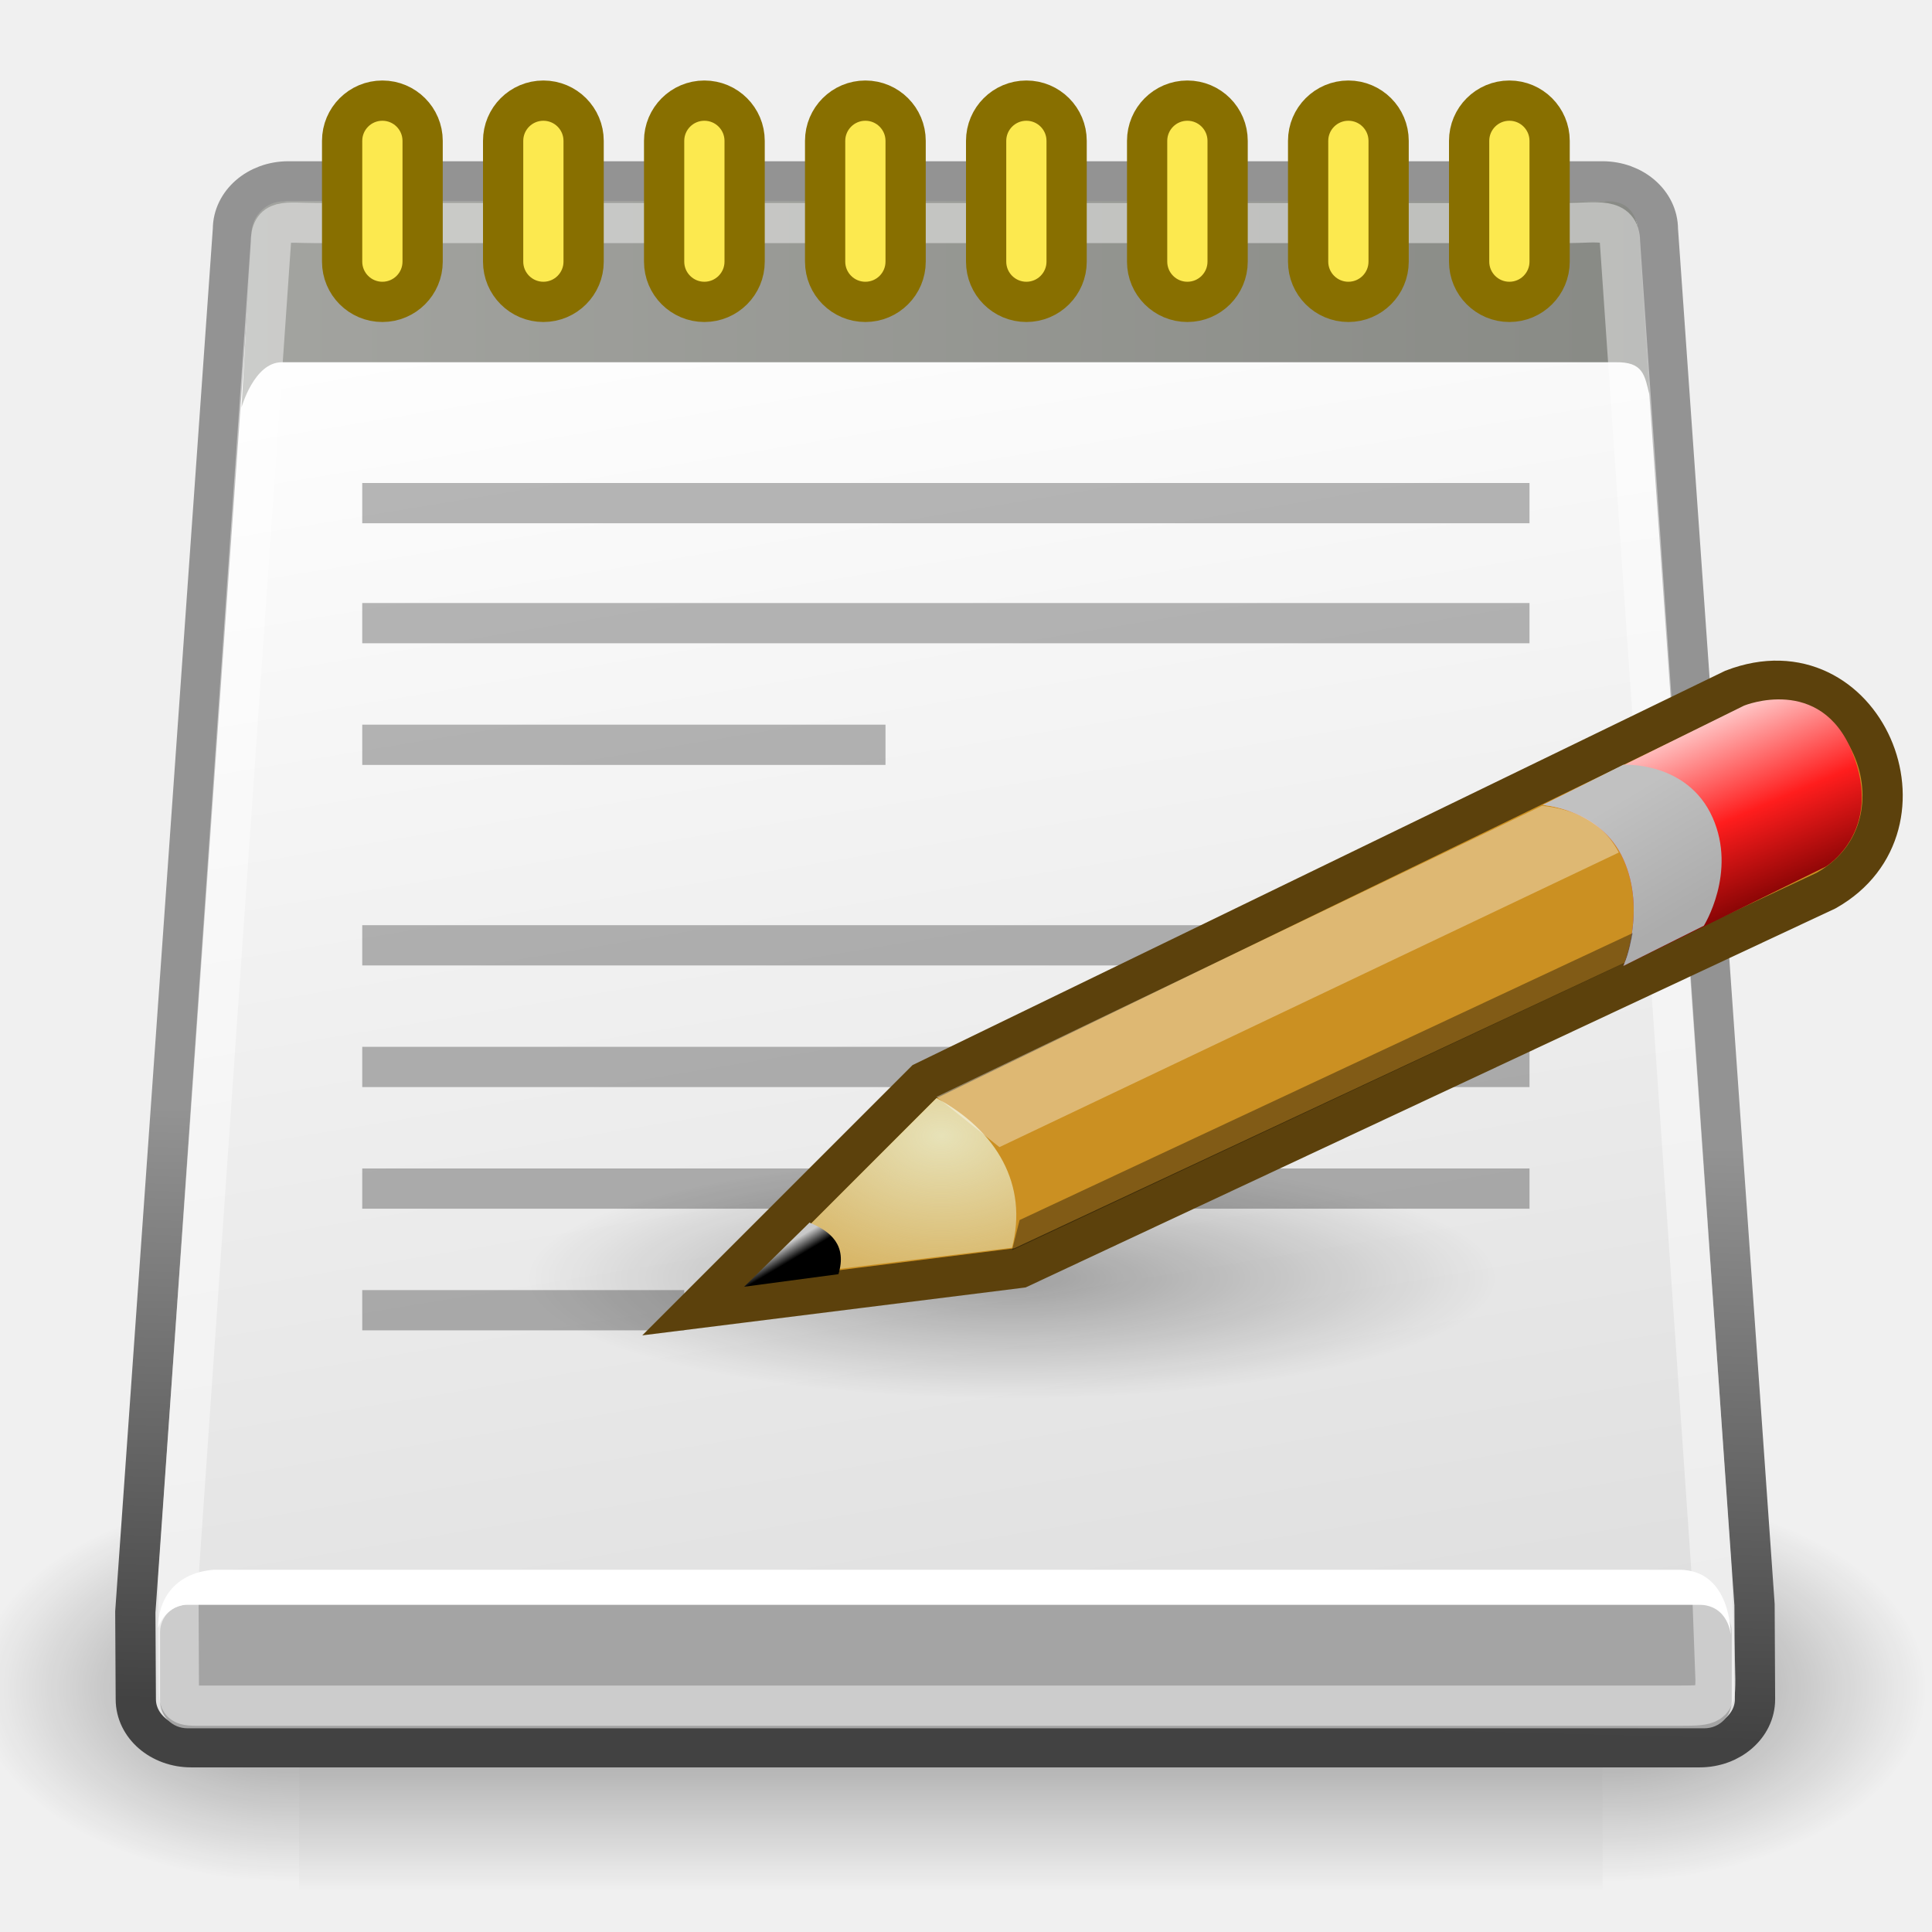
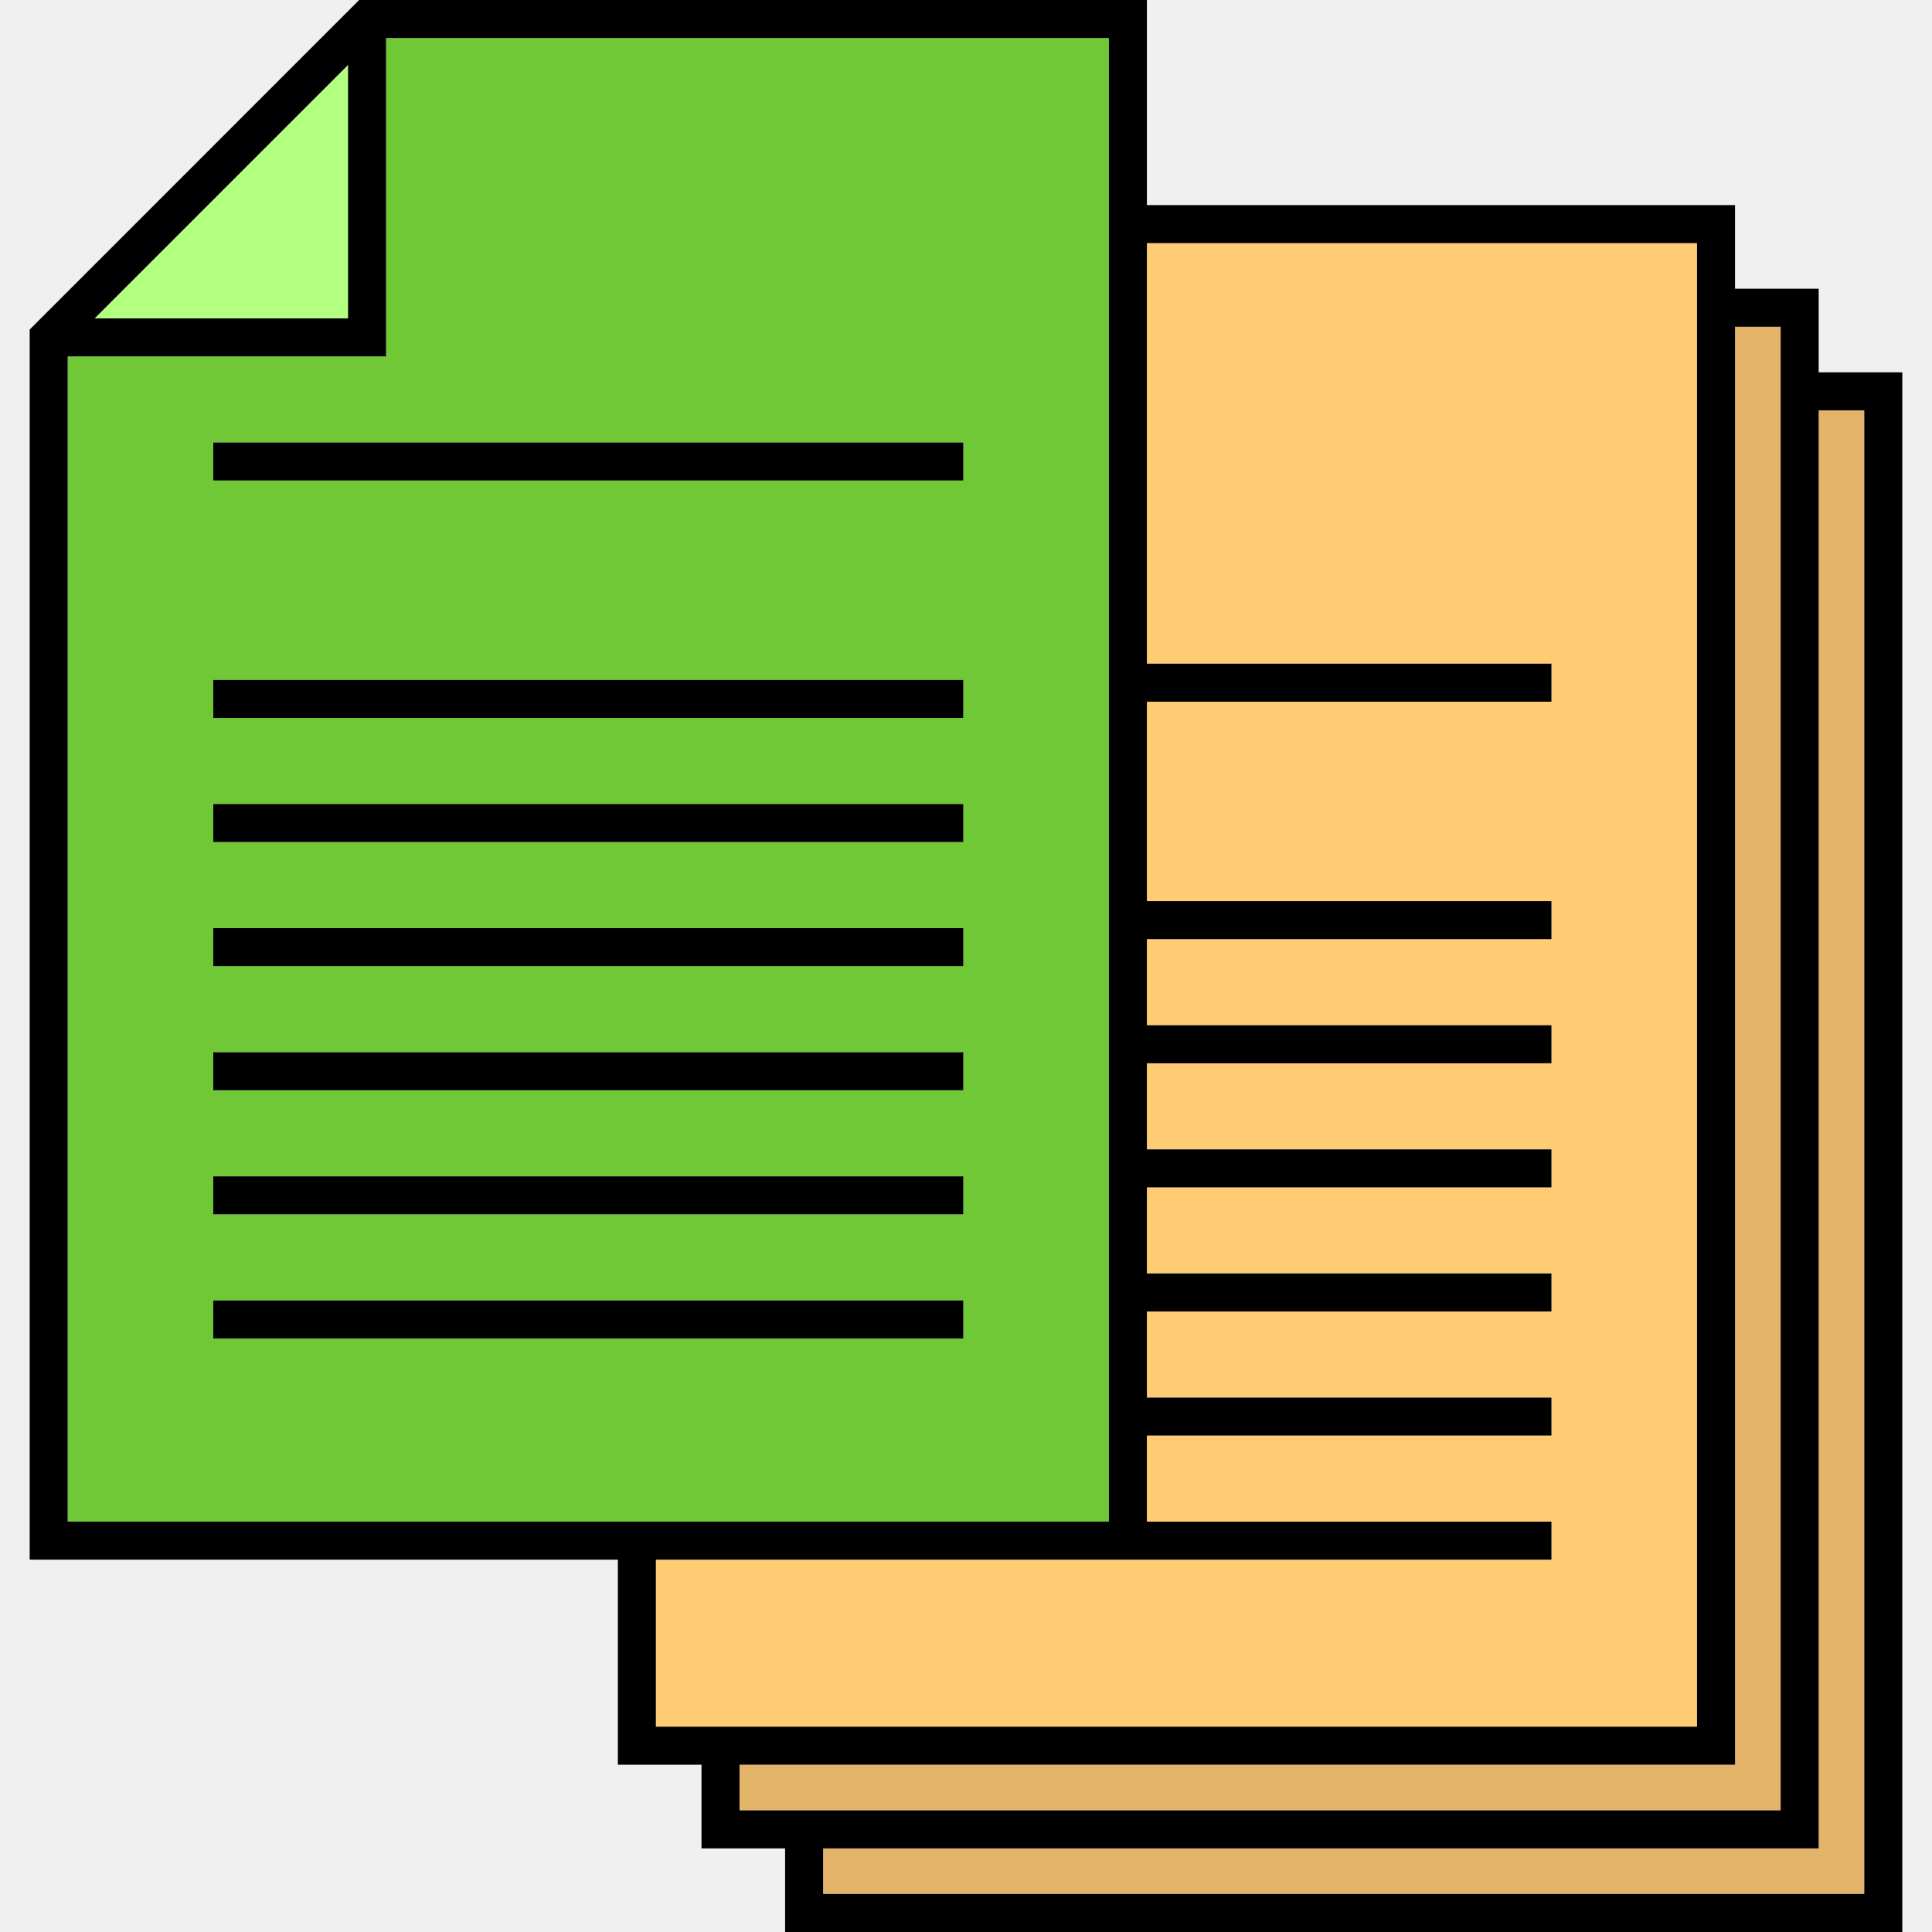
- <svg xmlns="http://www.w3.org/2000/svg" xmlns:xlink="http://www.w3.org/1999/xlink" width="48px" height="48px" id="svg11300">
-   <defs id="defs3">
-     <radialGradient xlink:href="#linearGradient5060" id="radialGradient6719" gradientUnits="userSpaceOnUse" gradientTransform="matrix(-2.774389,0,0,1.969706,112.7623,-872.8854)" cx="605.714" cy="486.648" fx="605.714" fy="486.648" r="117.143" />
-     <linearGradient id="linearGradient5060">
-       <stop style="stop-color:black;stop-opacity:1;" offset="0" id="stop5062" />
-       <stop style="stop-color:black;stop-opacity:0;" offset="1" id="stop5064" />
-     </linearGradient>
-     <radialGradient xlink:href="#linearGradient5060" id="radialGradient6717" gradientUnits="userSpaceOnUse" gradientTransform="matrix(2.774389,0,0,1.969706,-1891.633,-872.8854)" cx="605.714" cy="486.648" fx="605.714" fy="486.648" r="117.143" />
-     <linearGradient id="linearGradient5048">
-       <stop style="stop-color:black;stop-opacity:0;" offset="0" id="stop5050" />
-       <stop id="stop5056" offset="0.5" style="stop-color:black;stop-opacity:1;" />
-       <stop style="stop-color:black;stop-opacity:0;" offset="1" id="stop5052" />
-     </linearGradient>
-     <linearGradient xlink:href="#linearGradient5048" id="linearGradient6715" gradientUnits="userSpaceOnUse" gradientTransform="matrix(2.774389,0,0,1.969706,-1892.179,-872.8854)" x1="302.857" y1="366.648" x2="302.857" y2="609.505" />
-     <linearGradient id="linearGradient2994">
-       <stop style="stop-color:#000000;stop-opacity:1;" offset="0" id="stop2996" />
-       <stop style="stop-color:#c9c9c9;stop-opacity:1;" offset="1" id="stop2998" />
-     </linearGradient>
-     <linearGradient id="linearGradient2984">
-       <stop style="stop-color:#e7e2b8;stop-opacity:1;" offset="0" id="stop2986" />
-       <stop style="stop-color:#e7e2b8;stop-opacity:0;" offset="1" id="stop2988" />
-     </linearGradient>
-     <linearGradient id="linearGradient2974">
-       <stop style="stop-color:#c1c1c1;stop-opacity:1;" offset="0" id="stop2976" />
-       <stop style="stop-color:#acacac;stop-opacity:1;" offset="1" id="stop2978" />
-     </linearGradient>
-     <linearGradient id="linearGradient2966">
-       <stop style="stop-color:#ffd1d1;stop-opacity:1;" offset="0" id="stop2968" />
-       <stop id="stop3006" offset="0.5" style="stop-color:#ff1d1d;stop-opacity:1;" />
-       <stop style="stop-color:#6f0000;stop-opacity:1;" offset="1" id="stop2970" />
-     </linearGradient>
-     <linearGradient id="linearGradient2919">
-       <stop style="stop-color:#a3a4a0;stop-opacity:1;" offset="0" id="stop2921" />
-       <stop style="stop-color:#888a85;stop-opacity:1;" offset="1" id="stop2923" />
-     </linearGradient>
-     <linearGradient id="linearGradient2873">
-       <stop style="stop-color:#939393;stop-opacity:1;" offset="0" id="stop2875" />
-       <stop style="stop-color:#424242;stop-opacity:1;" offset="1" id="stop2877" />
-     </linearGradient>
-     <linearGradient id="linearGradient2865">
-       <stop style="stop-color:#000000;stop-opacity:1;" offset="0" id="stop2867" />
-       <stop style="stop-color:#000000;stop-opacity:0;" offset="1" id="stop2869" />
-     </linearGradient>
-     <linearGradient id="linearGradient2855">
-       <stop style="stop-color:#dfdfdf;stop-opacity:1;" offset="0" id="stop2857" />
-       <stop style="stop-color:#ffffff;stop-opacity:1;" offset="1" id="stop2859" />
-     </linearGradient>
-     <linearGradient xlink:href="#linearGradient2855" id="linearGradient2861" x1="21.043" y1="42.833" x2="14.284" y2="6.833" gradientUnits="userSpaceOnUse" gradientTransform="matrix(1.137871,0,0,1,-2.660884,0)" />
-     <radialGradient xlink:href="#linearGradient2865" id="radialGradient2871" cx="23.562" cy="40.438" fx="23.562" fy="40.438" r="19.562" gradientTransform="matrix(1,0,0,0.348243,0,26.35543)" gradientUnits="userSpaceOnUse" />
-     <linearGradient xlink:href="#linearGradient2873" id="linearGradient2879" x1="26.612" y1="28.083" x2="26.228" y2="42.833" gradientUnits="userSpaceOnUse" />
-     <linearGradient xlink:href="#linearGradient2919" id="linearGradient2925" x1="6" y1="7.562" x2="40.984" y2="7.562" gradientUnits="userSpaceOnUse" />
-     <linearGradient xlink:href="#linearGradient2966" id="linearGradient2972" x1="48.906" y1="17.376" x2="50.988" y2="22.251" gradientUnits="userSpaceOnUse" gradientTransform="translate(-5.669292,0)" />
-     <linearGradient xlink:href="#linearGradient2974" id="linearGradient2980" x1="46" y1="19.812" x2="47.688" y2="22.625" gradientUnits="userSpaceOnUse" gradientTransform="translate(-5.669292,0)" />
-     <radialGradient xlink:href="#linearGradient2984" id="radialGradient2990" cx="29.053" cy="27.641" fx="29.053" fy="27.641" r="3.241" gradientTransform="matrix(2.923565,-3.911409e-24,2.471769e-23,2.029717,-61.55532,-27.88417)" gradientUnits="userSpaceOnUse" />
-     <linearGradient xlink:href="#linearGradient2994" id="linearGradient3000" x1="25.719" y1="31.047" x2="25.515" y2="30.703" gradientUnits="userSpaceOnUse" gradientTransform="translate(-5.825542,0.125)" />
-     <radialGradient xlink:href="#linearGradient2865" id="radialGradient3010" gradientUnits="userSpaceOnUse" gradientTransform="matrix(1,0,0,0.348243,1.439818e-16,26.35543)" cx="23.562" cy="40.438" fx="23.562" fy="40.438" r="19.562" />
-   </defs>
-   <g id="layer1">
-     <g transform="matrix(2.417561e-2,0,0,2.086758e-2,45.12765,40.1536)" id="g6707">
-       <rect style="opacity:0.402;color:black;fill:url(#linearGradient6715);fill-opacity:1;fill-rule:nonzero;stroke:none;stroke-width:1;stroke-linecap:round;stroke-linejoin:miter;marker:none;marker-start:none;marker-mid:none;marker-end:none;stroke-miterlimit:4;stroke-dasharray:none;stroke-dashoffset:0;stroke-opacity:1;visibility:visible;display:inline;overflow:visible" id="rect6709" width="1339.633" height="478.357" x="-1559.252" y="-150.697" />
-       <path style="opacity:0.402;color:black;fill:url(#radialGradient6717);fill-opacity:1;fill-rule:nonzero;stroke:none;stroke-width:1;stroke-linecap:round;stroke-linejoin:miter;marker:none;marker-start:none;marker-mid:none;marker-end:none;stroke-miterlimit:4;stroke-dasharray:none;stroke-dashoffset:0;stroke-opacity:1;visibility:visible;display:inline;overflow:visible" d="M -219.619,-150.68 C -219.619,-150.68 -219.619,327.65 -219.619,327.65 C -76.745,328.551 125.781,220.481 125.781,88.454 C 125.781,-43.572 -33.655,-150.68 -219.619,-150.68 z " id="path6711" />
-       <path id="path6713" d="M -1559.252,-150.68 C -1559.252,-150.68 -1559.252,327.65 -1559.252,327.65 C -1702.127,328.551 -1904.652,220.481 -1904.652,88.454 C -1904.652,-43.572 -1745.216,-150.68 -1559.252,-150.68 z " style="opacity:0.402;color:black;fill:url(#radialGradient6719);fill-opacity:1;fill-rule:nonzero;stroke:none;stroke-width:1;stroke-linecap:round;stroke-linejoin:miter;marker:none;marker-start:none;marker-mid:none;marker-end:none;stroke-miterlimit:4;stroke-dasharray:none;stroke-dashoffset:0;stroke-opacity:1;visibility:visible;display:inline;overflow:visible" />
+ <svg xmlns="http://www.w3.org/2000/svg" version="1.1" id="Capa_1" x="0px" y="0px" viewBox="0 0 457.37 457.37" style="enable-background:new 0 0 457.37 457.37;" xml:space="preserve">
+   <defs id="defs73" />
+   <g id="g38">
+     <g id="XMLID_39_" style="display:inline">
+       <g id="g35">
+         <polygon style="display:inline;fill:#e2b369" points="430.54,97.15 441.34,97.15 441.34,448.37 194.86,448.37 194.86,437.57 430.54,437.57 " id="polygon9" />
+         <polygon style="display:inline;fill:#e2b369" points="410.74,77.35 421.54,77.35 421.54,428.57 175.07,428.57 175.07,417.77 410.74,417.77 " id="polygon11" />
+         <polygon style="display:inline;fill:#ffcc73" points="271.51,310.47 367.28,310.47 367.28,301.47 271.51,301.47 271.51,281.09 367.28,281.09 367.28,272.09 271.51,272.09 271.51,251.71 367.28,251.71 367.28,242.71 271.51,242.71 271.51,222.33 367.28,222.33 367.28,213.33 271.51,213.33 271.51,166.12 367.28,166.12 367.28,157.12 271.51,157.12 271.51,57.55 401.74,57.55 401.74,408.77 155.27,408.77 155.27,369.23 367.28,369.23 367.28,360.23 271.51,360.23 271.51,339.85 367.28,339.85 367.28,330.85 271.51,330.85 " id="polygon13" />
+         <polygon style="display:inline;fill:#b3ff80" points="82.4,15.37 82.4,75.37 22.4,75.37 " id="polygon15" />
+         <path style="display:inline;fill:#71c837" d="M 262.51,9 V 360.23 H 16.03 V 84.37 H 91.4 V 9 Z m -34.46,307.86 v -9 H 50.49 v 9 z m 0,-29.38 v -9 H 50.49 v 9 z m 0,-29.38 v -9 H 50.49 v 9 z m 0,-29.38 v -9 H 50.49 v 9 z m 0,-29.38 v -9 H 50.49 v 9 z m 0,-29.38 v -9 H 50.49 v 9 z m 0,-56.21 v -9 H 50.49 v 9 z" id="path17" />
+         <path d="M 450.34,88.15 V 457.37 H 185.86 v -19.8 h -19.79 v -19.8 h -19.8 V 369.23 H 7.03 V 78.01 L 85.03,0 h 186.48 v 48.55 h 139.23 v 19.8 h 19.8 v 19.8 z m -9,360.22 V 97.15 h -10.8 V 437.57 H 194.86 v 10.8 z m -19.8,-19.8 V 77.35 h -10.8 V 417.77 H 175.07 v 10.8 z m -19.8,-19.8 V 57.55 H 271.51 v 99.57 h 95.77 v 9 h -95.77 v 47.21 h 95.77 v 9 h -95.77 v 20.38 h 95.77 v 9 h -95.77 v 20.38 h 95.77 v 9 h -95.77 v 20.38 h 95.77 v 9 h -95.77 v 20.38 h 95.77 v 9 h -95.77 v 20.38 h 95.77 v 9 H 155.27 v 39.54 z M 262.51,360.23 V 9 H 91.4 V 84.37 H 16.03 V 360.23 Z M 82.4,75.37 v -60 l -60,60 z" id="path19" style="display:inline" />
+         <rect x="50.49" y="307.86" width="177.56" height="9" id="rect21" style="display:inline" />
+         <rect x="50.49" y="278.48" width="177.56" height="9" id="rect23" style="display:inline" />
+         <rect x="50.49" y="249.1" width="177.56" height="9" id="rect25" />
+         <rect x="50.49" y="219.72" width="177.56" height="9" id="rect27" />
+         <rect x="50.49" y="190.34" width="177.56" height="9" id="rect29" style="display:inline" />
+         <rect x="50.49" y="160.96" width="177.56" height="9" id="rect31" style="display:inline" />
+         <rect x="50.49" y="104.75" width="177.56" height="9" id="rect33" style="display:inline" />
+       </g>
    </g>
-     <path style="color:#000000;fill:url(#linearGradient2861);fill-opacity:1;fill-rule:evenodd;stroke:url(#linearGradient2879);stroke-width:1;stroke-linecap:butt;stroke-linejoin:miter;marker:none;marker-start:none;marker-mid:none;marker-end:none;stroke-miterlimit:4;stroke-dashoffset:0;stroke-opacity:1;visibility:visible;display:inline;overflow:visible" d="M 7.164,4.506 L 39.813,4.506 C 40.576,4.506 41.19,5.039 41.19,5.7 C 41.19,5.7 43.591,39.869 43.591,39.869 C 43.591,39.869 43.603,42.217 43.603,42.217 C 43.603,42.878 42.989,43.41 42.227,43.41 L 4.75,43.41 C 3.988,43.41 3.374,42.878 3.374,42.217 L 3.362,40.05 L 5.787,5.7 C 5.787,5.039 6.401,4.506 7.164,4.506 z " id="rect1975" />
-     <path transform="matrix(0.616613,0,0,0.440367,10.61425,13.94266)" d="M 43.125 40.438 A 19.562 6.812 0 1 1  4,40.438 A 19.562 6.812 0 1 1  43.125 40.438 z" id="path3008" style="opacity:0.316;color:#000000;fill:url(#radialGradient3010);fill-opacity:1;fill-rule:evenodd;stroke:none;stroke-width:1;stroke-linecap:butt;stroke-linejoin:miter;marker:none;marker-start:none;marker-mid:none;marker-end:none;stroke-miterlimit:4;stroke-dasharray:none;stroke-dashoffset:0;stroke-opacity:1;visibility:visible;display:inline;overflow:visible" />
-     <rect style="opacity:1;color:#000000;fill:#a4a4a4;fill-opacity:1;fill-rule:evenodd;stroke:none;stroke-width:1;stroke-linecap:butt;stroke-linejoin:miter;marker:none;marker-start:none;marker-mid:none;marker-end:none;stroke-miterlimit:4;stroke-dasharray:none;stroke-dashoffset:0;stroke-opacity:1;visibility:visible;display:inline;overflow:visible" id="rect2851" width="39.048" height="3.071" x="3.977" y="39.868" rx="0.679" ry="0.679" />
-     <path style="opacity:1;color:#000000;fill:#ffffff;fill-opacity:1;fill-rule:evenodd;stroke:none;stroke-width:1;stroke-linecap:butt;stroke-linejoin:miter;marker:none;marker-start:none;marker-mid:none;marker-end:none;stroke-miterlimit:4;stroke-dasharray:none;stroke-dashoffset:0;stroke-opacity:1;visibility:visible;display:inline;overflow:visible" d="M 3.927,40.443 C 3.927,40.443 4.078,39.912 4.631,39.868 L 42.195,39.868 C 42.95,39.868 43,40.62 43,40.62 C 43,40.62 43.024,39 41.716,39 L 5.304,39 C 4.298,39.088 3.927,39.78 3.927,40.443 z " id="path2853" />
-     <path style="opacity:1;color:#000000;fill:url(#linearGradient2925);fill-opacity:1.0;fill-rule:evenodd;stroke:none;stroke-width:1;stroke-linecap:butt;stroke-linejoin:miter;marker:none;marker-start:none;marker-mid:none;marker-end:none;stroke-miterlimit:4;stroke-dasharray:none;stroke-dashoffset:0;stroke-opacity:1;visibility:visible;display:inline;overflow:visible" d="M 6.25,5.734 L 6,10.125 C 6,10.125 6.312,9 7,9 L 40.125,9 C 40.828,8.984 40.859,9.312 40.984,9.828 C 40.984,9.828 40.734,5.953 40.734,5.953 C 40.703,5.406 40.516,5 39.953,5 L 7.062,5 C 6.609,5 6.297,5.344 6.25,5.734 z " id="path2915" />
-     <path id="path2917" d="M 7.813,5.54 L 38.945,5.54 C 39.667,5.54 40.248,5.388 40.248,6.015 C 40.248,6.015 42.522,39.023 42.522,39.023 C 42.522,39.023 42.622,41.732 42.622,41.732 C 42.622,42.358 42.483,42.376 41.761,42.376 L 4.862,42.376 C 4.449,42.376 4.443,42.27 4.443,41.865 L 4.432,39.194 L 6.728,6.046 C 6.728,5.42 7.091,5.54 7.813,5.54 z " style="color:#000000;fill:none;fill-opacity:1;fill-rule:evenodd;stroke:#ffffff;stroke-width:1;stroke-linecap:butt;stroke-linejoin:miter;marker:none;marker-start:none;marker-mid:none;marker-end:none;stroke-miterlimit:4;stroke-dashoffset:0;stroke-opacity:1;visibility:visible;display:inline;overflow:visible;opacity:0.439" />
-     <g id="g2950">
-       <rect ry="1" rx="1" y="2.5" x="8.5" height="5" width="2" id="rect2899" style="opacity:1;color:#000000;fill:#fce94f;fill-opacity:1;fill-rule:evenodd;stroke:#886f00;stroke-width:1;stroke-linecap:butt;stroke-linejoin:miter;marker:none;marker-start:none;marker-mid:none;marker-end:none;stroke-miterlimit:4;stroke-dasharray:none;stroke-dashoffset:0;stroke-opacity:1;visibility:visible;display:inline;overflow:visible" />
-       <rect style="opacity:1;color:#000000;fill:#fce94f;fill-opacity:1;fill-rule:evenodd;stroke:#886f00;stroke-width:1;stroke-linecap:butt;stroke-linejoin:miter;marker:none;marker-start:none;marker-mid:none;marker-end:none;stroke-miterlimit:4;stroke-dasharray:none;stroke-dashoffset:0;stroke-opacity:1;visibility:visible;display:inline;overflow:visible" id="rect2901" width="2" height="5" x="12.5" y="2.5" rx="1" ry="1" />
-       <rect ry="1" rx="1" y="2.5" x="16.5" height="5" width="2" id="rect2903" style="opacity:1;color:#000000;fill:#fce94f;fill-opacity:1;fill-rule:evenodd;stroke:#886f00;stroke-width:1;stroke-linecap:butt;stroke-linejoin:miter;marker:none;marker-start:none;marker-mid:none;marker-end:none;stroke-miterlimit:4;stroke-dasharray:none;stroke-dashoffset:0;stroke-opacity:1;visibility:visible;display:inline;overflow:visible" />
-       <rect style="opacity:1;color:#000000;fill:#fce94f;fill-opacity:1;fill-rule:evenodd;stroke:#886f00;stroke-width:1;stroke-linecap:butt;stroke-linejoin:miter;marker:none;marker-start:none;marker-mid:none;marker-end:none;stroke-miterlimit:4;stroke-dasharray:none;stroke-dashoffset:0;stroke-opacity:1;visibility:visible;display:inline;overflow:visible" id="rect2905" width="2" height="5" x="20.5" y="2.5" rx="1" ry="1" />
-       <rect ry="1" rx="1" y="2.5" x="24.5" height="5" width="2" id="rect2907" style="opacity:1;color:#000000;fill:#fce94f;fill-opacity:1;fill-rule:evenodd;stroke:#886f00;stroke-width:1;stroke-linecap:butt;stroke-linejoin:miter;marker:none;marker-start:none;marker-mid:none;marker-end:none;stroke-miterlimit:4;stroke-dasharray:none;stroke-dashoffset:0;stroke-opacity:1;visibility:visible;display:inline;overflow:visible" />
-       <rect style="opacity:1;color:#000000;fill:#fce94f;fill-opacity:1;fill-rule:evenodd;stroke:#886f00;stroke-width:1;stroke-linecap:butt;stroke-linejoin:miter;marker:none;marker-start:none;marker-mid:none;marker-end:none;stroke-miterlimit:4;stroke-dasharray:none;stroke-dashoffset:0;stroke-opacity:1;visibility:visible;display:inline;overflow:visible" id="rect2909" width="2" height="5" x="28.5" y="2.5" rx="1" ry="1" />
-       <rect ry="1" rx="1" y="2.5" x="32.5" height="5" width="2" id="rect2911" style="opacity:1;color:#000000;fill:#fce94f;fill-opacity:1;fill-rule:evenodd;stroke:#886f00;stroke-width:1;stroke-linecap:butt;stroke-linejoin:miter;marker:none;marker-start:none;marker-mid:none;marker-end:none;stroke-miterlimit:4;stroke-dasharray:none;stroke-dashoffset:0;stroke-opacity:1;visibility:visible;display:inline;overflow:visible" />
-       <rect style="opacity:1;color:#000000;fill:#fce94f;fill-opacity:1;fill-rule:evenodd;stroke:#886f00;stroke-width:1;stroke-linecap:butt;stroke-linejoin:miter;marker:none;marker-start:none;marker-mid:none;marker-end:none;stroke-miterlimit:4;stroke-dasharray:none;stroke-dashoffset:0;stroke-opacity:1;visibility:visible;display:inline;overflow:visible" id="rect2913" width="2" height="5" x="36.5" y="2.5" rx="1" ry="1" />
-     </g>
-     <g id="g2941">
-       <rect y="12" x="9" height="1" width="29" id="rect2927" style="opacity:0.281;color:#000000;fill:#000000;fill-opacity:1;fill-rule:evenodd;stroke:none;stroke-width:1;stroke-linecap:butt;stroke-linejoin:miter;marker:none;marker-start:none;marker-mid:none;marker-end:none;stroke-miterlimit:4;stroke-dasharray:none;stroke-dashoffset:0;stroke-opacity:1;visibility:visible;display:inline;overflow:visible" />
-       <rect style="opacity:0.281;color:#000000;fill:#000000;fill-opacity:1;fill-rule:evenodd;stroke:none;stroke-width:1;stroke-linecap:butt;stroke-linejoin:miter;marker:none;marker-start:none;marker-mid:none;marker-end:none;stroke-miterlimit:4;stroke-dasharray:none;stroke-dashoffset:0;stroke-opacity:1;visibility:visible;display:inline;overflow:visible" id="rect2929" width="29" height="1" x="9" y="14.982" />
-       <rect y="18.004" x="9" height="1" width="13" id="rect2931" style="opacity:0.281;color:#000000;fill:#000000;fill-opacity:1;fill-rule:evenodd;stroke:none;stroke-width:1;stroke-linecap:butt;stroke-linejoin:miter;marker:none;marker-start:none;marker-mid:none;marker-end:none;stroke-miterlimit:4;stroke-dasharray:none;stroke-dashoffset:0;stroke-opacity:1;visibility:visible;display:inline;overflow:visible" />
-       <rect style="opacity:0.281;color:#000000;fill:#000000;fill-opacity:1;fill-rule:evenodd;stroke:none;stroke-width:1;stroke-linecap:butt;stroke-linejoin:miter;marker:none;marker-start:none;marker-mid:none;marker-end:none;stroke-miterlimit:4;stroke-dasharray:none;stroke-dashoffset:0;stroke-opacity:1;visibility:visible;display:inline;overflow:visible" id="rect2933" width="29" height="1" x="9" y="22.986" />
-       <rect y="26.008" x="9" height="1" width="29" id="rect2935" style="opacity:0.281;color:#000000;fill:#000000;fill-opacity:1;fill-rule:evenodd;stroke:none;stroke-width:1;stroke-linecap:butt;stroke-linejoin:miter;marker:none;marker-start:none;marker-mid:none;marker-end:none;stroke-miterlimit:4;stroke-dasharray:none;stroke-dashoffset:0;stroke-opacity:1;visibility:visible;display:inline;overflow:visible" />
-       <rect style="opacity:0.281;color:#000000;fill:#000000;fill-opacity:1;fill-rule:evenodd;stroke:none;stroke-width:1;stroke-linecap:butt;stroke-linejoin:miter;marker:none;marker-start:none;marker-mid:none;marker-end:none;stroke-miterlimit:4;stroke-dasharray:none;stroke-dashoffset:0;stroke-opacity:1;visibility:visible;display:inline;overflow:visible" id="rect2937" width="29" height="1" x="9" y="29.03" />
-       <rect y="32.052" x="9" height="1" width="8" id="rect2939" style="opacity:0.281;color:#000000;fill:#000000;fill-opacity:1;fill-rule:evenodd;stroke:none;stroke-width:1;stroke-linecap:butt;stroke-linejoin:miter;marker:none;marker-start:none;marker-mid:none;marker-end:none;stroke-miterlimit:4;stroke-dasharray:none;stroke-dashoffset:0;stroke-opacity:1;visibility:visible;display:inline;overflow:visible" />
-     </g>
-     <path style="opacity:1;color:#000000;fill:#cb9022;fill-opacity:1;fill-rule:evenodd;stroke:#5c410c;stroke-width:1;stroke-linecap:butt;stroke-linejoin:miter;marker:none;marker-start:none;marker-mid:none;marker-end:none;stroke-miterlimit:4;stroke-dasharray:none;stroke-dashoffset:0;stroke-opacity:1;visibility:visible;display:inline;overflow:visible" d="M 17.341,32.5 L 22.966,26.875 L 43.06,17.125 C 46.31,15.875 48.247,20.5 45.372,22.125 L 25.341,31.5 L 17.341,32.5 z " id="path2960" />
-     <path id="path2964" d="M 38.331,20 C 38.331,20 39.768,20.094 40.331,21.344 C 40.91,22.632 40.331,24 40.331,24 L 45.362,21.531 C 45.362,21.531 46.814,20.65 46.018,18.688 C 45.233,16.752 43.331,17.531 43.331,17.531 L 38.331,20 z " style="opacity:1;color:#000000;fill:url(#linearGradient2972);fill-opacity:1;fill-rule:evenodd;stroke:none;stroke-width:1;stroke-linecap:butt;stroke-linejoin:miter;marker:none;marker-start:none;marker-mid:none;marker-end:none;stroke-miterlimit:4;stroke-dasharray:none;stroke-dashoffset:0;stroke-opacity:1;visibility:visible;display:inline;overflow:visible" />
-     <path style="opacity:1;color:#000000;fill:url(#linearGradient2980);fill-opacity:1;fill-rule:evenodd;stroke:none;stroke-width:1;stroke-linecap:butt;stroke-linejoin:miter;marker:none;marker-start:none;marker-mid:none;marker-end:none;stroke-miterlimit:4;stroke-dasharray:none;stroke-dashoffset:0;stroke-opacity:1;visibility:visible;display:inline;overflow:visible" d="M 38.331,20 C 38.331,20 39.768,20.094 40.331,21.344 C 40.91,22.632 40.331,24 40.331,24 L 42.331,23 C 42.331,23 43.158,21.681 42.549,20.312 C 41.924,18.906 40.331,19 40.331,19 L 38.331,20 z " id="path2962" />
-     <path style="opacity:1;color:#000000;fill:url(#radialGradient2990);fill-opacity:1;fill-rule:evenodd;stroke:none;stroke-width:1;stroke-linecap:butt;stroke-linejoin:miter;marker:none;marker-start:none;marker-mid:none;marker-end:none;stroke-miterlimit:4;stroke-dasharray:none;stroke-dashoffset:0;stroke-opacity:1;visibility:visible;display:inline;overflow:visible" d="M 18.768,31.781 L 23.268,27.281 C 24.768,28.094 25.549,29.438 25.143,31 L 18.768,31.781 z " id="path2982" />
-     <path style="opacity:1;color:#000000;fill:url(#linearGradient3000);fill-opacity:1;fill-rule:evenodd;stroke:none;stroke-width:1;stroke-linecap:butt;stroke-linejoin:miter;marker:none;marker-start:none;marker-mid:none;marker-end:none;stroke-miterlimit:4;stroke-dasharray:none;stroke-dashoffset:0;stroke-opacity:1;visibility:visible;display:inline;overflow:visible" d="M 20.112,30.375 L 18.487,31.969 L 20.831,31.656 C 21.049,30.938 20.643,30.594 20.112,30.375 z " id="path2992" />
-     <path style="opacity:1;color:#000000;fill:#ffffff;fill-opacity:0.364;fill-rule:evenodd;stroke:none;stroke-width:1;stroke-linecap:butt;stroke-linejoin:miter;marker:none;marker-start:none;marker-mid:none;marker-end:none;stroke-miterlimit:4;stroke-dasharray:none;stroke-dashoffset:0;stroke-opacity:1;visibility:visible;display:inline;overflow:visible" d="M 23.268,27.25 L 24.831,28.5 L 40.218,21.181 C 39.774,20.325 38.976,20.097 38.315,20.019 L 23.268,27.25 z " id="path3002" />
-     <path style="opacity:1;color:#000000;fill:#000000;fill-opacity:0.364;fill-rule:evenodd;stroke:none;stroke-width:1;stroke-linecap:butt;stroke-linejoin:miter;marker:none;marker-start:none;marker-mid:none;marker-end:none;stroke-miterlimit:4;stroke-dasharray:none;stroke-dashoffset:0;stroke-opacity:1;visibility:visible;display:inline;overflow:visible" d="M 25.143,31.062 L 25.331,30.312 L 40.562,23.183 C 40.562,23.183 40.452,23.797 40.346,23.932 L 25.143,31.062 z " id="path3004" />
  </g>
</svg>
